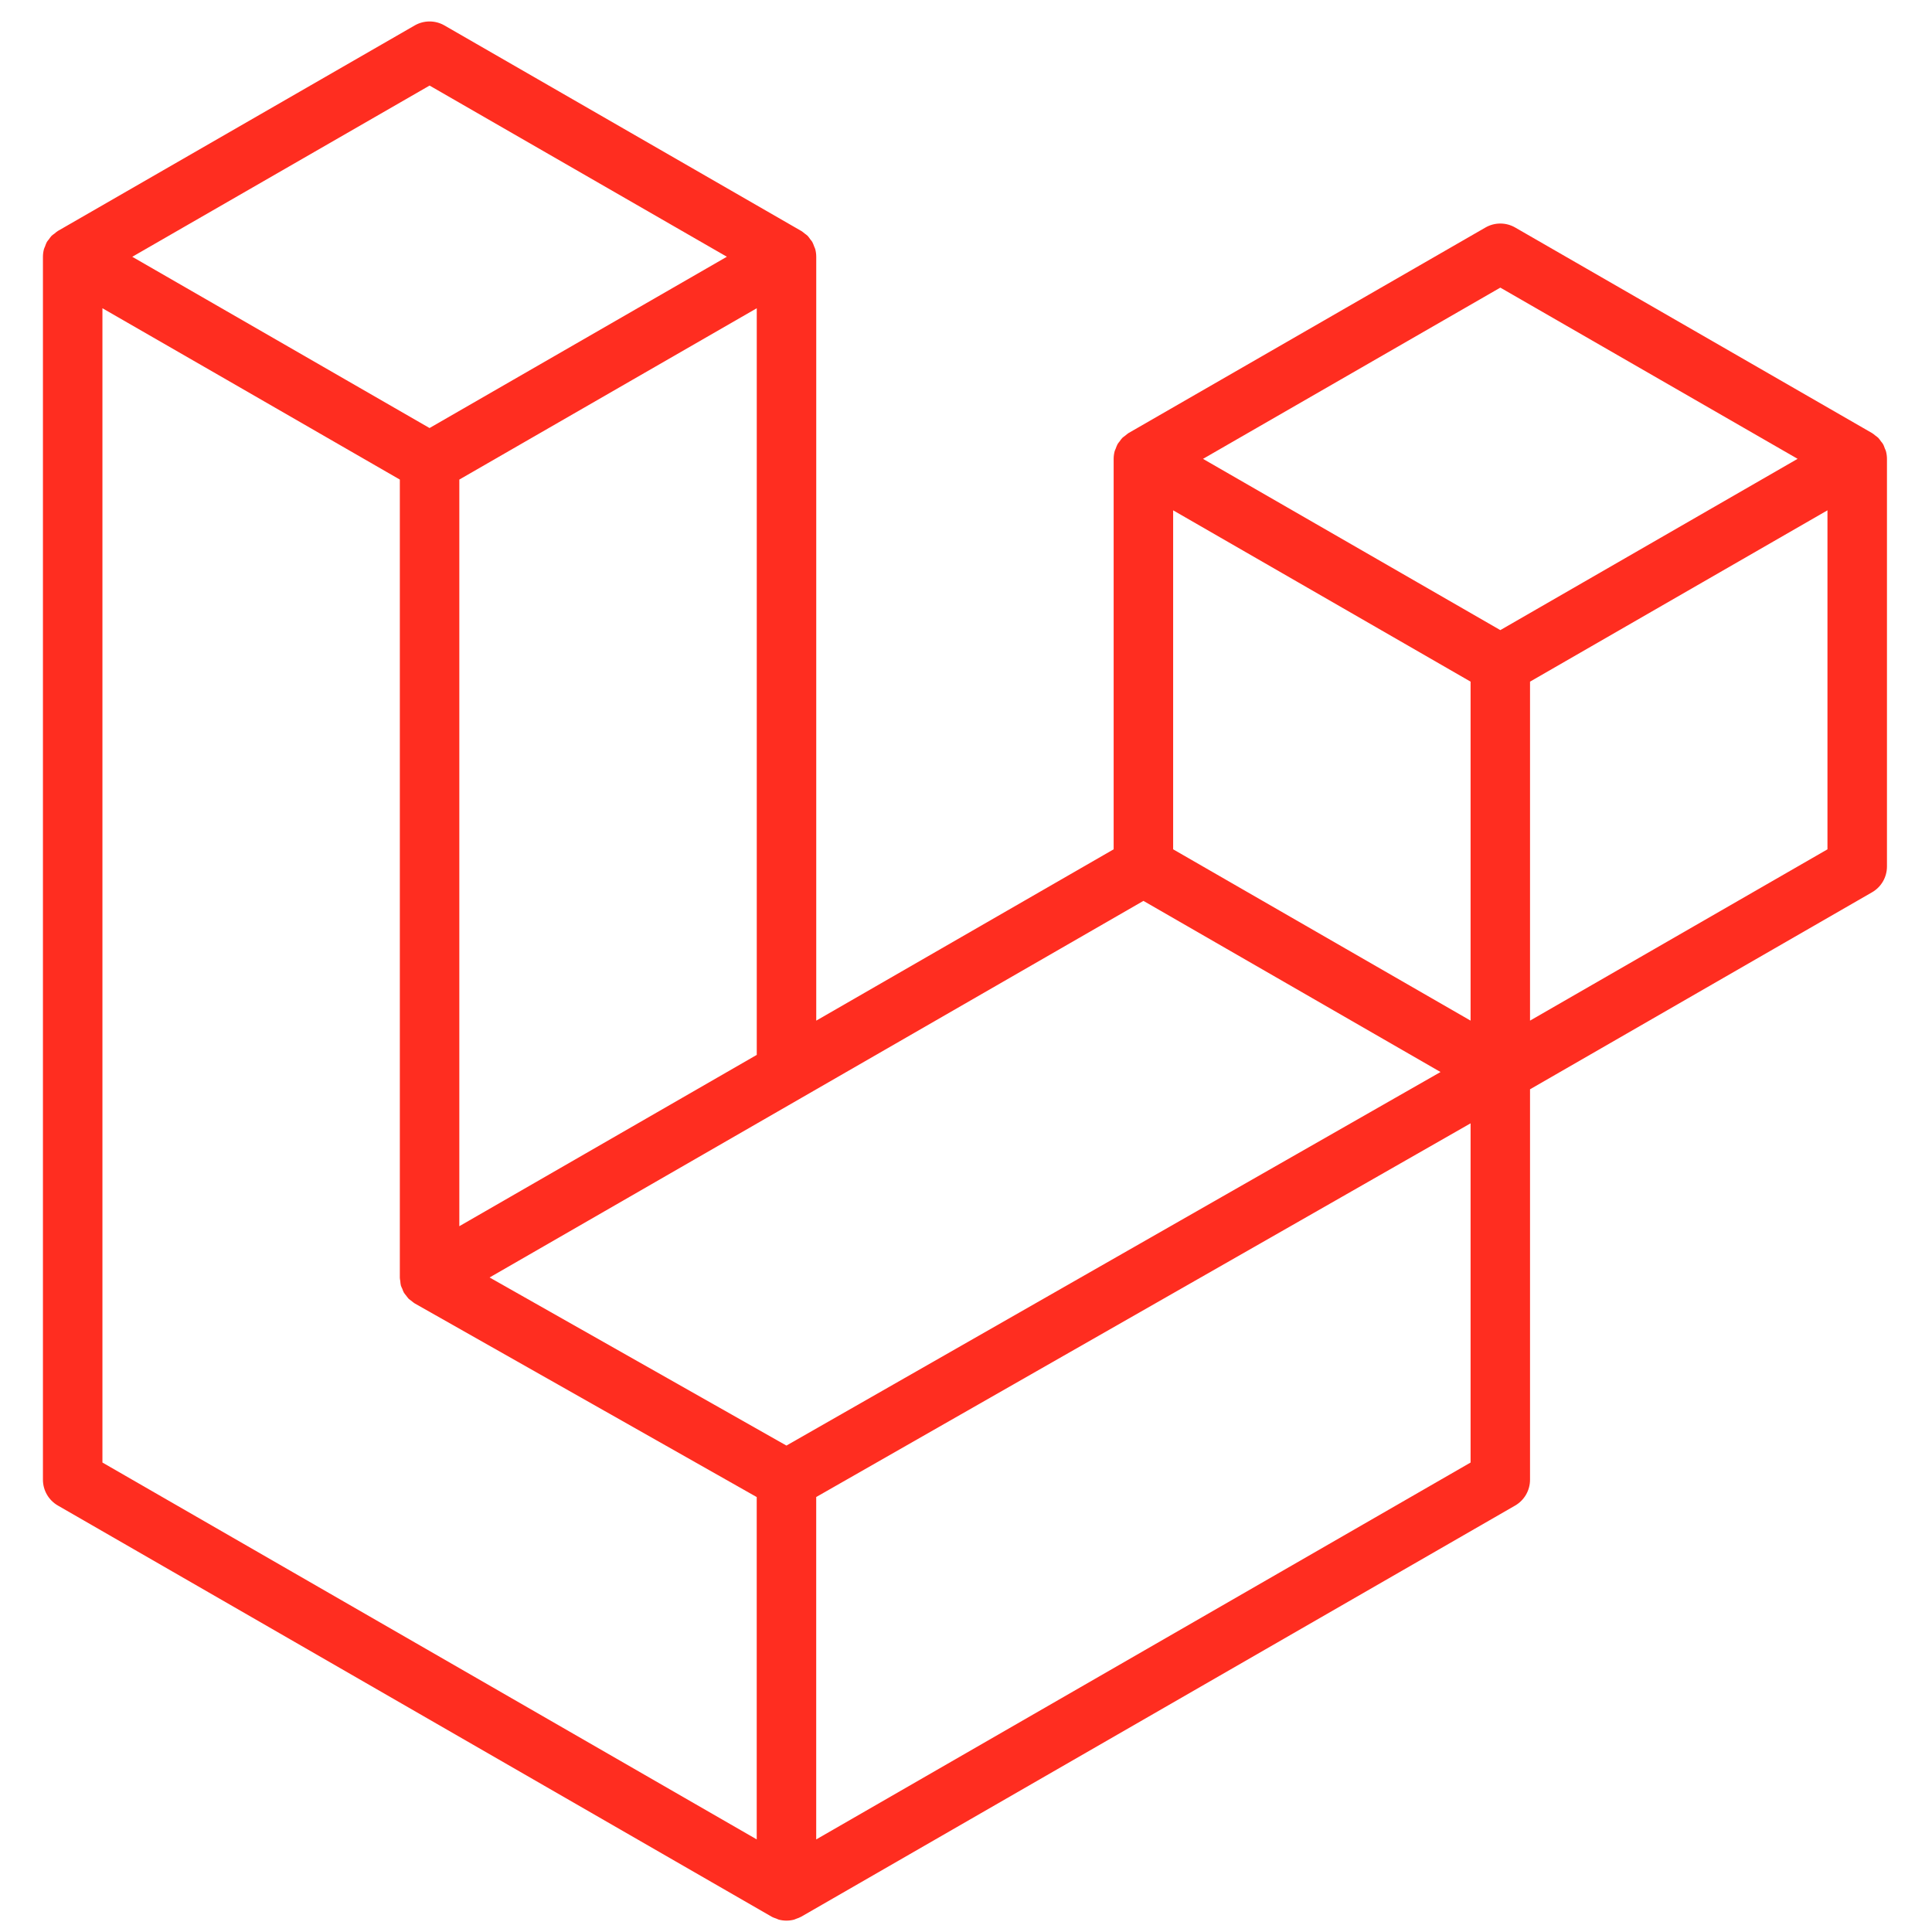
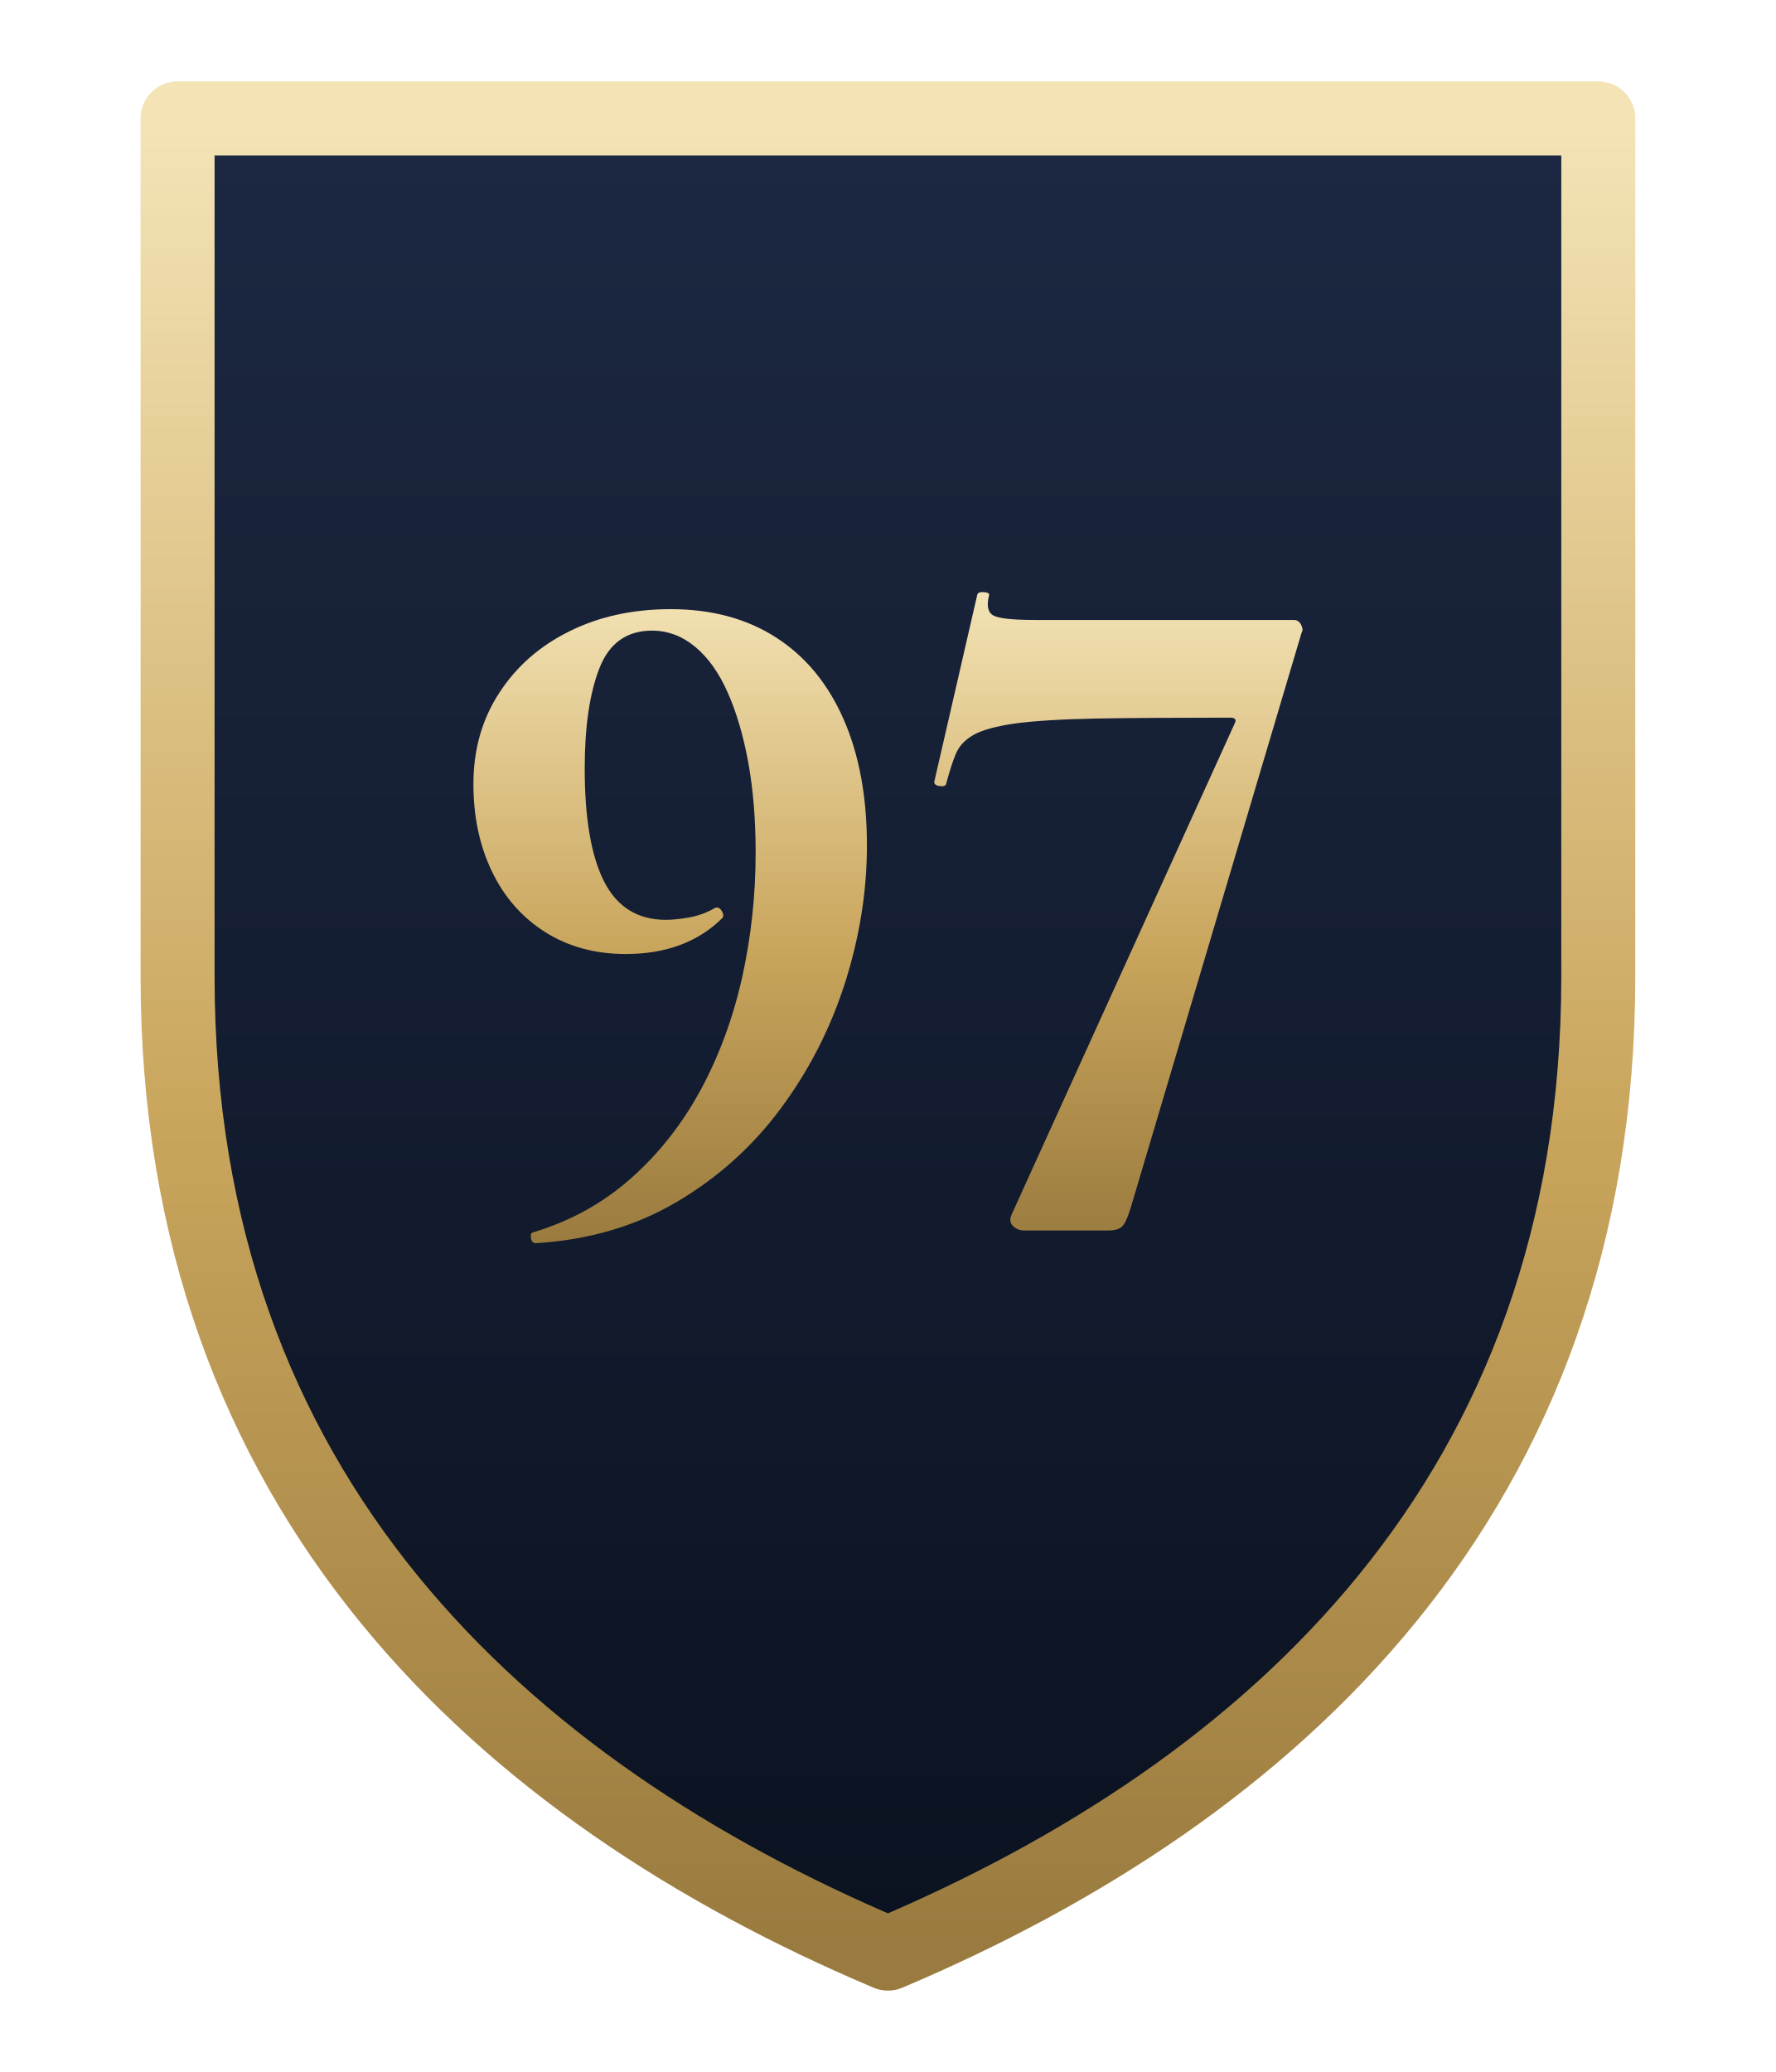
- <svg xmlns="http://www.w3.org/2000/svg" width="166" height="166" viewBox="0 0 166 166" fill="none">
-   <path fill-rule="evenodd" clip-rule="evenodd" d="M162.041 38.759C162.099 38.977 162.129 39.201 162.13 39.426V74.452C162.13 74.902 162.011 75.344 161.786 75.733C161.561 76.122 161.237 76.444 160.847 76.668L131.462 93.594V127.141C131.462 128.054 130.977 128.897 130.186 129.357L68.847 164.683C68.707 164.763 68.554 164.814 68.401 164.868C68.343 164.887 68.289 164.922 68.228 164.938C67.8 165.051 67.349 165.051 66.92 164.938C66.85 164.919 66.786 164.881 66.719 164.855C66.579 164.804 66.432 164.76 66.298 164.683L4.972 129.357C4.583 129.133 4.259 128.81 4.034 128.421C3.808 128.032 3.69 127.591 3.689 127.141L3.689 22.063C3.689 21.834 3.721 21.61 3.779 21.393C3.798 21.32 3.843 21.253 3.868 21.179C3.916 21.045 3.961 20.908 4.031 20.783C4.079 20.7 4.149 20.633 4.206 20.557C4.28 20.454 4.347 20.349 4.433 20.26C4.506 20.186 4.602 20.132 4.685 20.068C4.778 19.992 4.861 19.909 4.966 19.848L35.633 2.185C36.022 1.961 36.462 1.844 36.91 1.844C37.358 1.844 37.798 1.961 38.186 2.185L68.851 19.848H68.857C68.959 19.912 69.045 19.992 69.138 20.065C69.221 20.129 69.313 20.186 69.387 20.257C69.476 20.349 69.54 20.454 69.616 20.557C69.671 20.633 69.744 20.7 69.789 20.783C69.862 20.911 69.904 21.045 69.955 21.179C69.98 21.253 70.025 21.32 70.044 21.396C70.103 21.614 70.133 21.838 70.133 22.063V87.694L95.686 72.974V39.423C95.686 39.2 95.718 38.973 95.775 38.759C95.798 38.683 95.839 38.615 95.865 38.542C95.916 38.408 95.96 38.271 96.031 38.146C96.079 38.063 96.149 37.996 96.203 37.92C96.279 37.818 96.343 37.712 96.433 37.623C96.506 37.549 96.599 37.495 96.681 37.431C96.777 37.355 96.86 37.272 96.962 37.211L127.633 19.548C128.021 19.324 128.461 19.206 128.91 19.206C129.358 19.206 129.798 19.324 130.186 19.548L160.85 37.211C160.959 37.275 161.042 37.355 161.137 37.428C161.217 37.492 161.31 37.549 161.383 37.62C161.473 37.712 161.536 37.818 161.613 37.92C161.67 37.996 161.741 38.063 161.785 38.146C161.859 38.271 161.9 38.408 161.951 38.542C161.98 38.615 162.021 38.683 162.041 38.759ZM157.018 72.974V43.848L146.287 50.028L131.462 58.568V87.694L157.021 72.974H157.018ZM126.354 125.663V96.518L111.771 104.85L70.13 128.626V158.046L126.354 125.663ZM8.801 26.485V125.663L65.018 158.043V128.629L35.649 112L35.64 111.994L35.627 111.988C35.528 111.93 35.445 111.847 35.353 111.777C35.273 111.713 35.18 111.662 35.11 111.592L35.104 111.582C35.021 111.502 34.963 111.403 34.893 111.314C34.829 111.228 34.753 111.154 34.702 111.065L34.699 111.055C34.641 110.96 34.606 110.845 34.565 110.736C34.523 110.64 34.469 110.551 34.443 110.449C34.411 110.328 34.405 110.197 34.392 110.072C34.379 109.976 34.354 109.881 34.354 109.785V109.778V41.205L19.532 32.662L8.801 26.485ZM36.913 7.35L11.364 22.063L36.907 36.777L62.453 22.06L36.907 7.35H36.913ZM50.2 99.174L65.022 90.637V26.485L54.291 32.665L39.466 41.205V105.357L50.2 99.174ZM128.91 24.713L103.363 39.426L128.91 54.14L154.453 39.423L128.91 24.713ZM126.354 58.568L111.529 50.028L100.798 43.848V72.974L115.619 81.511L126.354 87.694V58.568ZM67.571 124.205L105.042 102.803L123.772 92.109L98.245 77.405L68.854 94.334L42.066 109.762L67.571 124.205Z" fill="#FF2D20" />
+ <svg xmlns="http://www.w3.org/2000/svg" viewBox="0 0 120 140">
+   <defs>
+     <linearGradient id="fg" x1="0" y1="0" x2="0" y2="1">
+       <stop offset="0" stop-color="#F3E3B5" />
+       <stop offset="0.55" stop-color="#C9A55C" />
+       <stop offset="1" stop-color="#9A7B3F" />
+     </linearGradient>
+     <linearGradient id="fn" x1="0" y1="0" x2="0" y2="1">
+       <stop offset="0" stop-color="#1C2842" />
+       <stop offset="1" stop-color="#0B1220" />
+     </linearGradient>
+   </defs>
+   <path d="M12 8 H108 V66 C108 101 86 121 60 132 C34 121 12 101 12 66 Z" fill="url(#fn)" />
+   <path d="M12 8 H108 V66 C108 101 86 121 60 132 C34 121 12 101 12 66 Z" fill="none" stroke="url(#fg)" stroke-width="5" stroke-linejoin="round" />
+   <path d="M42.28 64.46Q39.18 64.46 36.84 62.98Q34.49 61.49 33.24 58.88Q31.99 56.28 31.99 52.98Q31.99 49.48 33.74 46.81Q35.48 44.13 38.49 42.65Q41.49 41.16 45.32 41.16Q49.48 41.16 52.45 43.08Q55.42 44.99 57 48.59Q58.58 52.18 58.58 57.13Q58.58 61.75 57.1 66.41Q55.61 71.06 52.74 74.92Q49.87 78.78 45.71 81.22Q41.56 83.67 36.21 84Q35.95 84 35.88 83.67Q35.81 83.34 36.01 83.27Q39.77 82.15 42.61 79.64Q45.45 77.13 47.33 73.67Q49.21 70.2 50.14 66.08Q51.06 61.95 51.06 57.6Q51.06 54.3 50.57 51.56Q50.07 48.82 49.18 46.81Q48.29 44.79 46.97 43.7Q45.65 42.61 44.06 42.61Q41.49 42.61 40.5 45.16Q39.51 47.7 39.51 51.92Q39.51 57 40.83 59.58Q42.15 62.15 44.99 62.15Q45.65 62.15 46.57 61.99Q47.5 61.82 48.29 61.36Q48.55 61.23 48.75 61.52Q48.95 61.82 48.82 62.02Q46.37 64.46 42.28 64.46Z M76.4 81.62Q76.14 82.48 75.88 82.81Q75.61 83.14 74.89 83.14H69.21Q68.75 83.14 68.45 82.84Q68.15 82.54 68.35 82.08L83.4 48.95Q83.66 48.49 83.14 48.49Q77.53 48.49 74.03 48.55Q70.53 48.62 68.62 48.88Q66.7 49.15 65.81 49.64Q64.92 50.14 64.59 50.93Q64.26 51.72 63.93 52.98Q63.86 53.17 63.47 53.11Q63.07 53.04 63.14 52.78L66.04 40.17Q66.11 39.97 66.5 40.01Q66.9 40.04 66.83 40.24Q66.57 41.29 67.13 41.59Q67.69 41.89 69.94 41.89Q70.93 41.89 72.97 41.89Q75.02 41.89 77.59 41.89Q80.17 41.89 82.77 41.89Q85.38 41.89 87.43 41.89Q87.76 41.89 87.92 42.22Q88.09 42.55 87.95 42.75Z" fill="url(#fg)" />
</svg>
